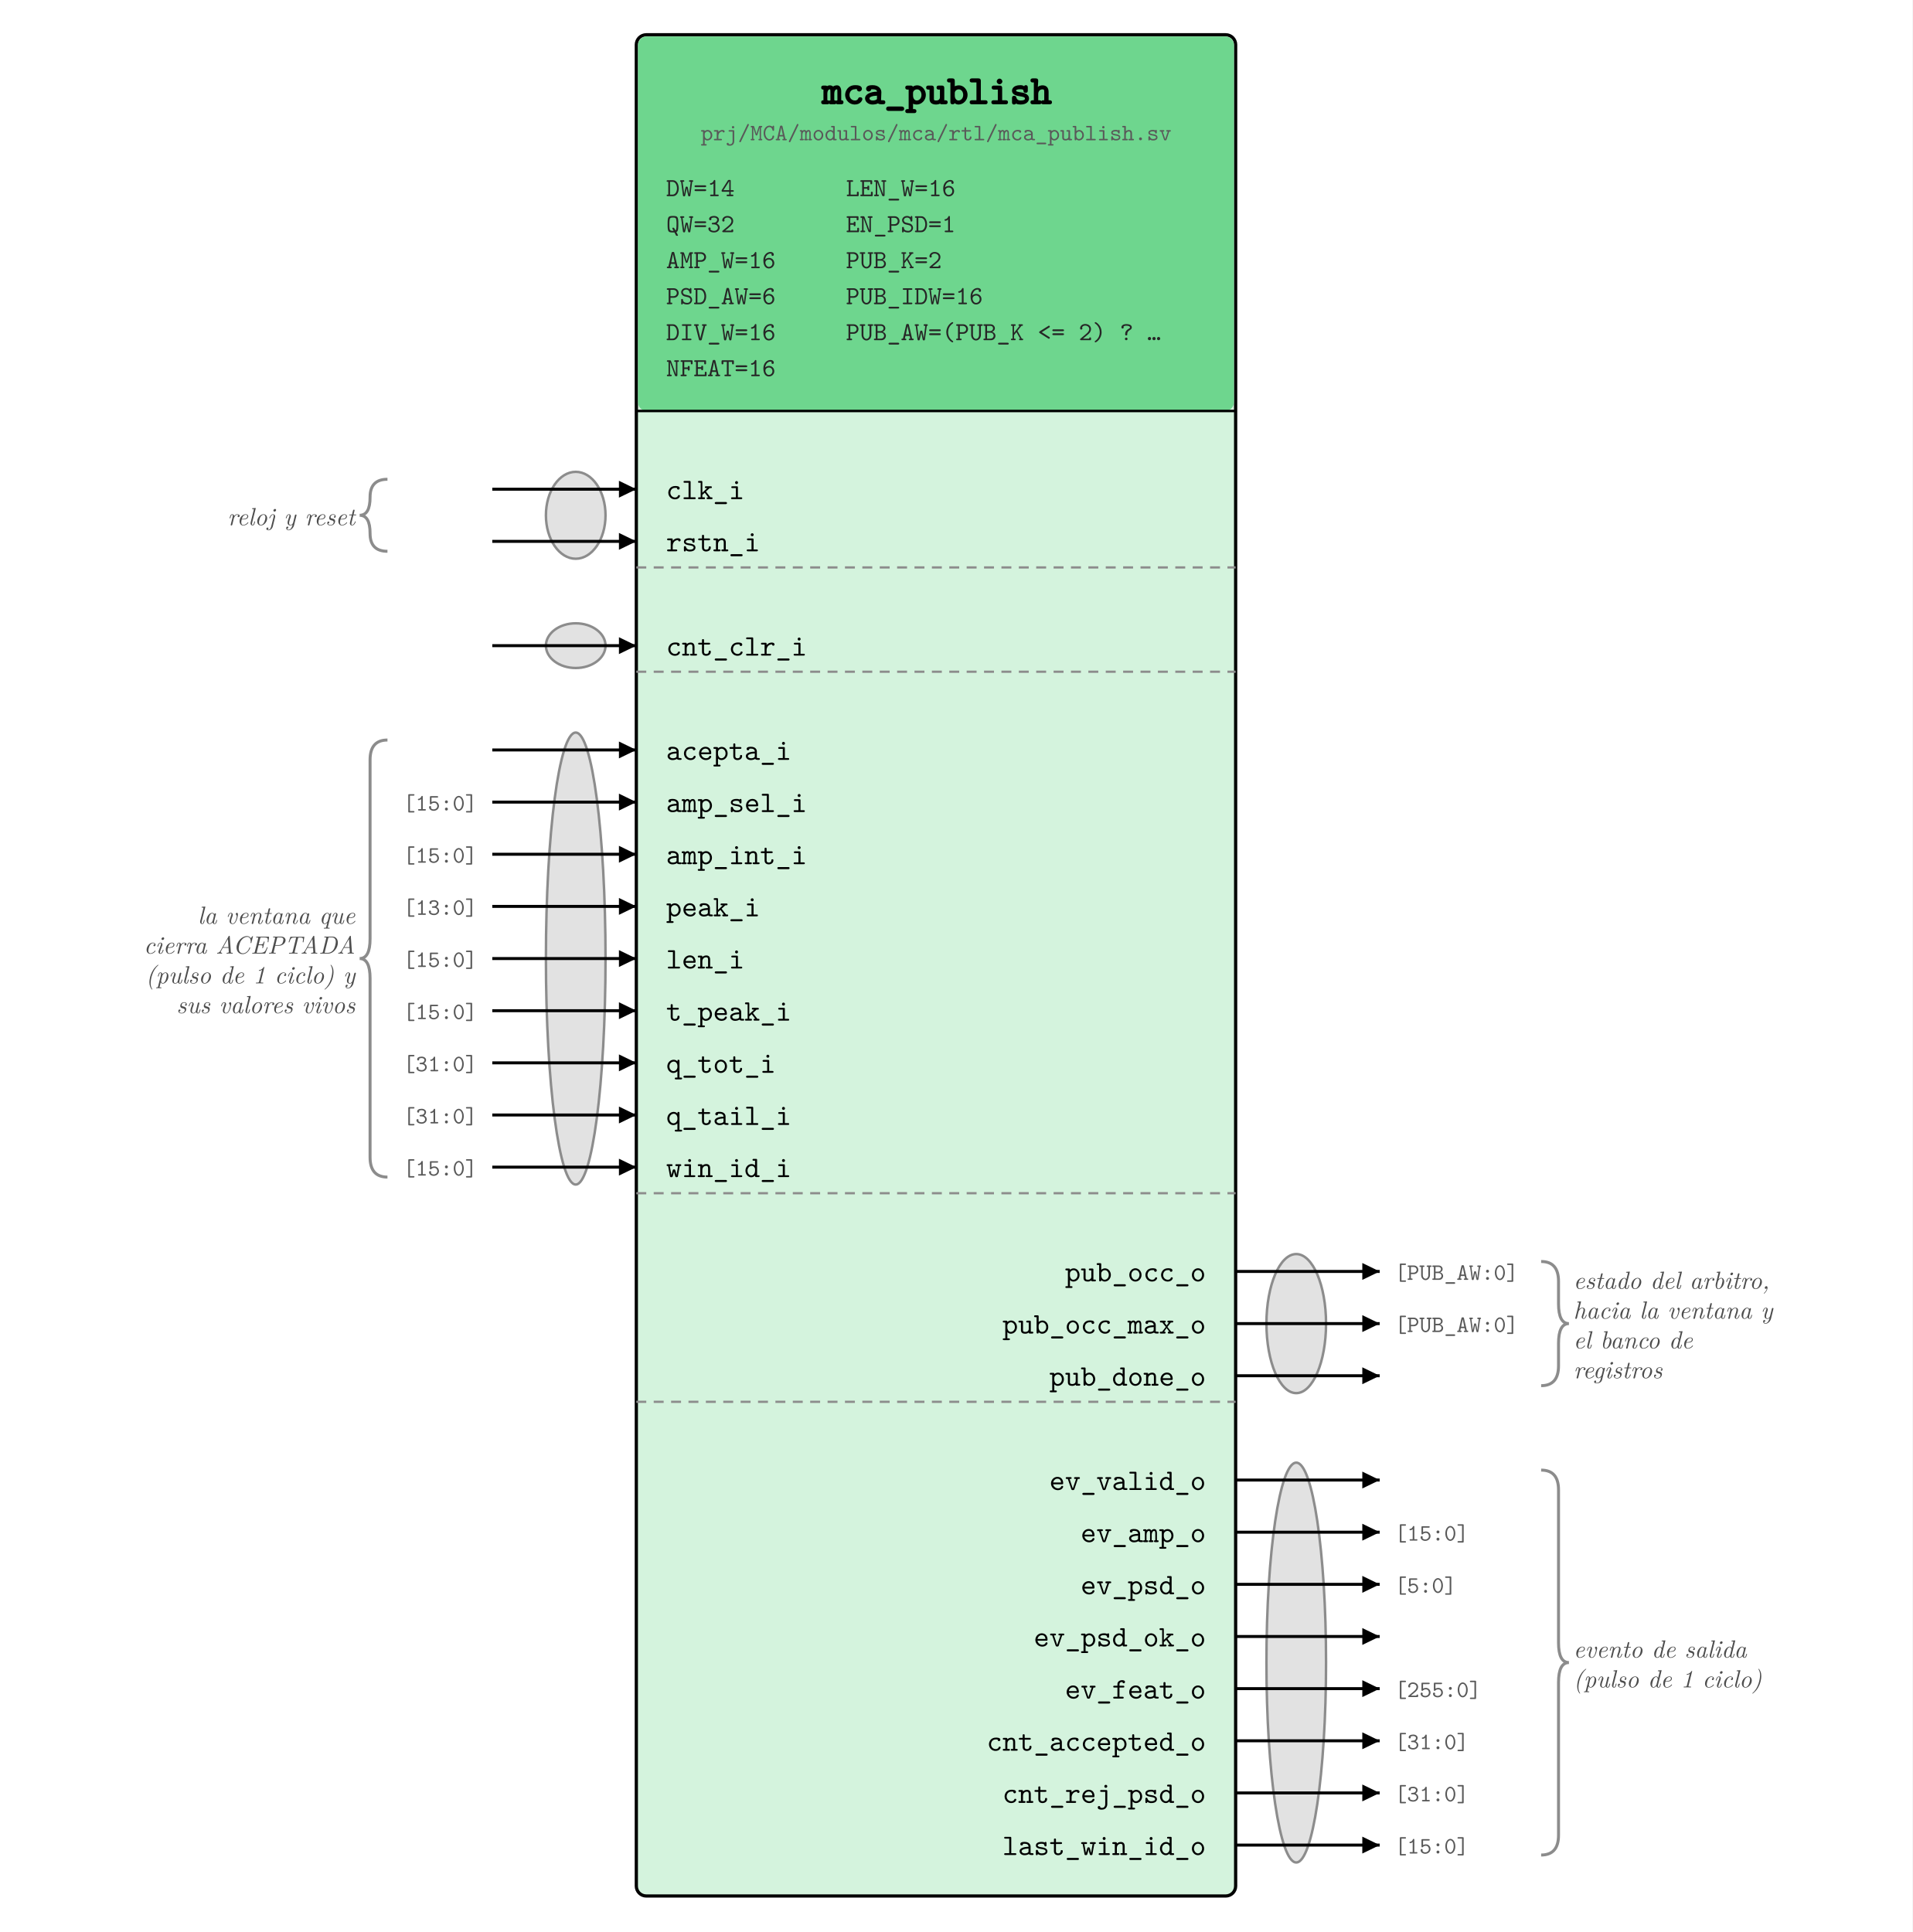
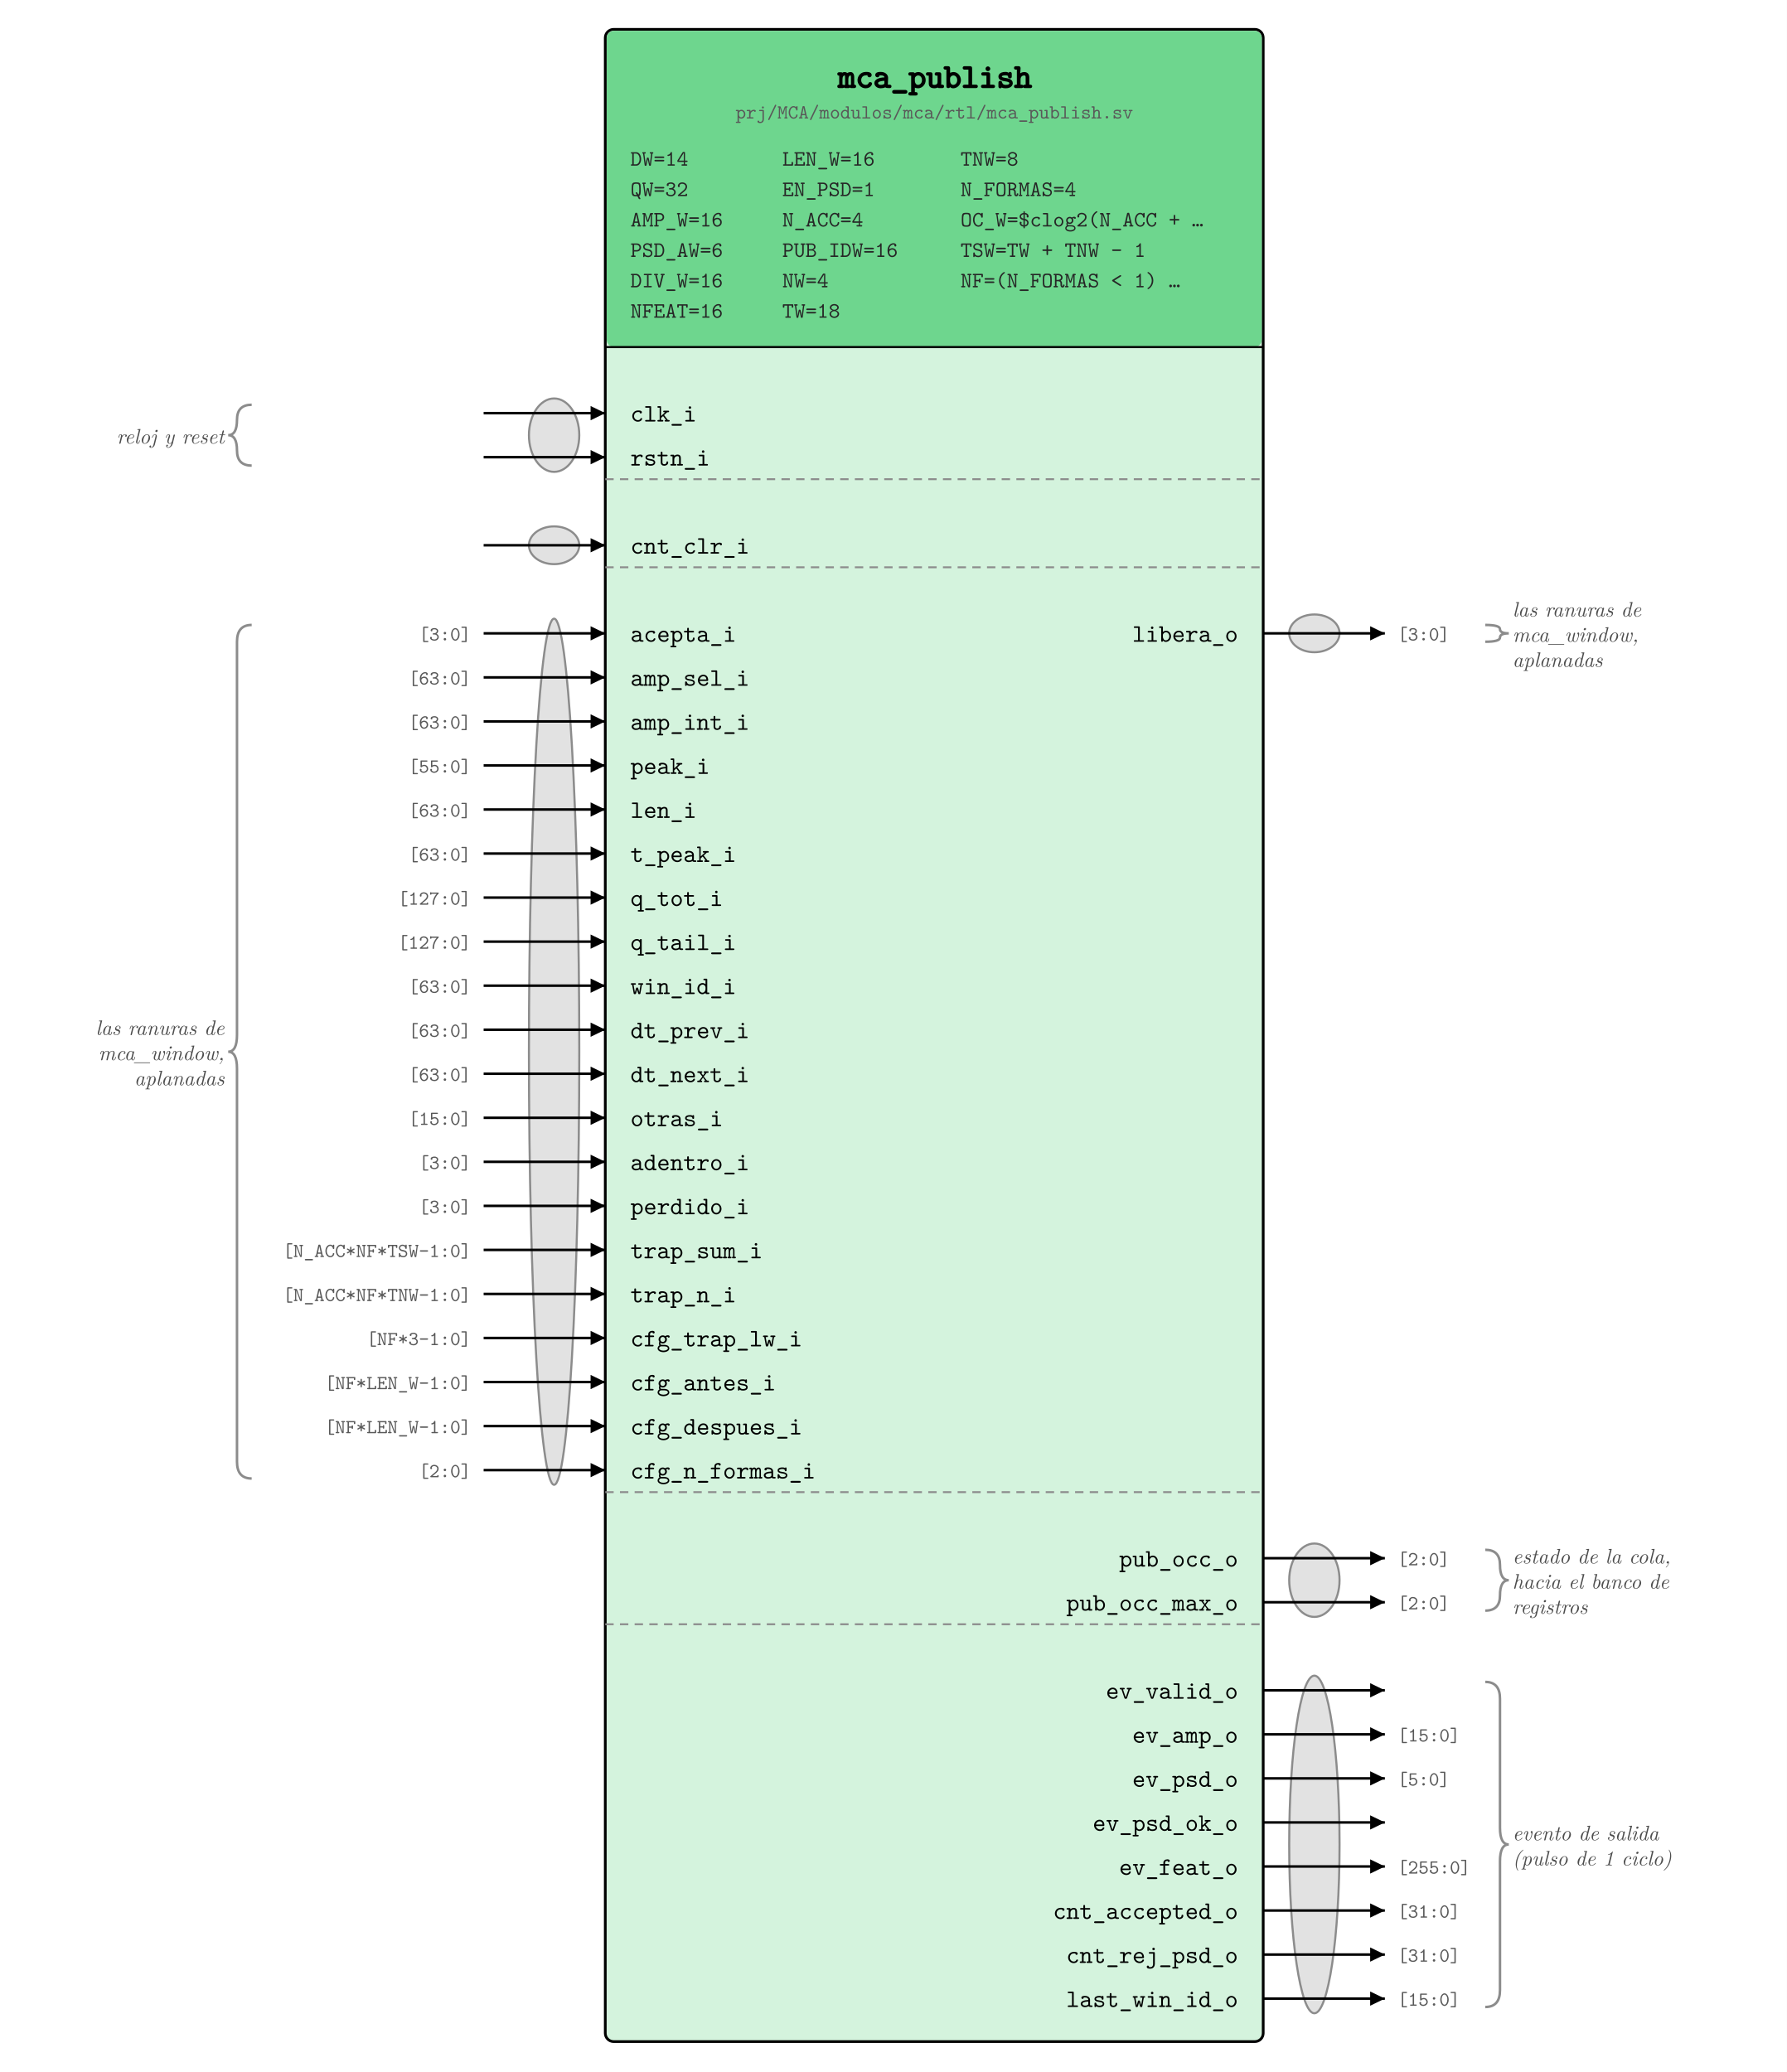
- <svg xmlns="http://www.w3.org/2000/svg" width="770" height="778" viewBox="0 0 770 778" font-family="&quot;Latin Modern Mono&quot;,&quot;CMU Typewriter Text&quot;,ui-monospace,SFMono-Regular,Menlo,Consolas,monospace">
+ <svg xmlns="http://www.w3.org/2000/svg" width="852" height="988" viewBox="0 0 852 988" font-family="&quot;Latin Modern Mono&quot;,&quot;CMU Typewriter Text&quot;,ui-monospace,SFMono-Regular,Menlo,Consolas,monospace">
  <style>
  .bg{fill:#ffffff}            .box{stroke:#000000;stroke-width:1.3}
  .hdr{stroke:none}
  .rule{stroke:#000000;stroke-width:1.0}
  .sep{stroke:#8c8c8c;stroke-width:0.9;stroke-dasharray:4 3}
  .pin{stroke:#000000;stroke-width:1.2;fill:none}
  .arr{fill:#000000;stroke:none}
  .nm{fill:#000000}            .wd{fill:#595959}
  .gp{fill:#4d4d4d;font-style:italic;font-family:"Latin Modern Roman","CMU Serif","Computer Modern Serif",Georgia,serif}
  .ti{fill:#000000;font-weight:700} .sb{fill:#595959} .pr{fill:#262626}
  .lg{fill:#4d4d4d;font-family:"Latin Modern Roman","CMU Serif","Computer Modern Serif",Georgia,serif}
  /* Tintes planos y no fill-opacity: hay renderers de SVG a PNG que ignoran la
     opacidad y dejan la elipse maciza, tapando los cables que abarca. */
  .brc{fill:none;stroke:#8c8c8c;stroke-width:1.2}
  .bus {fill:#e2e2e2;stroke:#8c8c8c;stroke-width:1.0}
  .busm{fill:#fdddbc;stroke:#000000;stroke-width:1.1}
  .buss{fill:#f8c6c6;stroke:#000000;stroke-width:1.1}
  .dotm{fill:#fccea0;stroke:#000000;stroke-width:1.1}
  .dots{fill:#f08080;stroke:#000000;stroke-width:1.1}
</style>
-   <rect class="bg" x="0" y="0" width="770" height="778" />
-   <rect class="box" x="256.2" y="14.0" width="241.3" height="749.5" rx="4" fill="#d4f3dd" />
-   <rect class="hdr" x="256.9" y="14.7" width="239.9" height="150.8" rx="3.5" fill="#6ed68e" />
-   <text class="ti" x="376.9" y="42.0" font-size="16" text-anchor="middle">mca_publish</text>
-   <text class="sb" x="376.9" y="56.5" font-size="9.5" text-anchor="middle">prj/MCA/modulos/mca/rtl/mca_publish.sv</text>
-   <text class="pr" x="268.2" y="79.0" font-size="10.5">DW=14</text>
-   <text class="pr" x="268.2" y="93.5" font-size="10.5">QW=32</text>
-   <text class="pr" x="268.2" y="108.0" font-size="10.5">AMP_W=16</text>
-   <text class="pr" x="268.2" y="122.5" font-size="10.5">PSD_AW=6</text>
-   <text class="pr" x="268.2" y="137.0" font-size="10.5">DIV_W=16</text>
-   <text class="pr" x="268.2" y="151.5" font-size="10.5">NFEAT=16</text>
-   <text class="pr" x="340.6" y="79.0" font-size="10.5">LEN_W=16</text>
-   <text class="pr" x="340.6" y="93.5" font-size="10.5">EN_PSD=1</text>
-   <text class="pr" x="340.6" y="108.0" font-size="10.5">PUB_K=2</text>
-   <text class="pr" x="340.6" y="122.5" font-size="10.5">PUB_IDW=16</text>
-   <text class="pr" x="340.6" y="137.0" font-size="10.5">PUB_AW=(PUB_K &lt;= 2) ? …</text>
-   <line class="rule" x1="256.2" y1="165.5" x2="497.5" y2="165.5" />
-   <ellipse class="bus" cx="231.8" cy="207.5" rx="12.0" ry="17.5" />
-   <path class="brc" d="M156.0,193.0 Q149.0,193.0 149.0,200.2 L149.0,200.2 Q149.0,207.5 144.8,207.5 Q149.0,207.5 149.0,214.8 L149.0,214.8 Q149.0,222.0 156.0,222.0" />
-   <text class="gp" x="143.0" y="211.5" font-size="10" text-anchor="end">reloj y reset</text>
-   <line class="pin" x1="198.2" y1="197.0" x2="256.2" y2="197.0" />
-   <path class="arr" d="M249.2,193.6 L256.2,197.0 L249.2,200.4 Z" />
-   <text class="nm" x="268.2" y="201.0" font-size="12">clk_i</text>
-   <line class="pin" x1="198.2" y1="218.0" x2="256.2" y2="218.0" />
-   <path class="arr" d="M249.2,214.6 L256.2,218.0 L249.2,221.4 Z" />
-   <text class="nm" x="268.2" y="222.0" font-size="12">rstn_i</text>
-   <line class="sep" x1="256.2" y1="228.5" x2="497.5" y2="228.5" />
-   <ellipse class="bus" cx="231.8" cy="260.0" rx="12.0" ry="9.0" />
-   <line class="pin" x1="198.2" y1="260.0" x2="256.2" y2="260.0" />
-   <path class="arr" d="M249.2,256.6 L256.2,260.0 L249.2,263.4 Z" />
-   <text class="nm" x="268.2" y="264.0" font-size="12">cnt_clr_i</text>
-   <line class="sep" x1="256.2" y1="270.5" x2="497.5" y2="270.5" />
-   <ellipse class="bus" cx="231.8" cy="386.0" rx="12.0" ry="91.0" />
-   <path class="brc" d="M156.0,298.0 Q149.0,298.0 149.0,306.0 L149.0,378.0 Q149.0,386.0 144.8,386.0 Q149.0,386.0 149.0,394.0 L149.0,466.0 Q149.0,474.0 156.0,474.0" />
-   <text class="gp" x="143.0" y="372.0" font-size="10" text-anchor="end">la ventana que</text>
-   <text class="gp" x="143.0" y="384.0" font-size="10" text-anchor="end">cierra ACEPTADA</text>
-   <text class="gp" x="143.0" y="396.0" font-size="10" text-anchor="end">(pulso de 1 ciclo) y</text>
-   <text class="gp" x="143.0" y="408.0" font-size="10" text-anchor="end">sus valores vivos</text>
-   <line class="pin" x1="198.2" y1="302.0" x2="256.2" y2="302.0" />
-   <path class="arr" d="M249.2,298.6 L256.2,302.0 L249.2,305.4 Z" />
-   <text class="nm" x="268.2" y="306.0" font-size="12">acepta_i</text>
-   <line class="pin" x1="198.2" y1="323.0" x2="256.2" y2="323.0" />
-   <path class="arr" d="M249.2,319.6 L256.2,323.0 L249.2,326.4 Z" />
-   <text class="wd" x="192.2" y="326.4" font-size="9.5" text-anchor="end">[15:0]</text>
-   <text class="nm" x="268.2" y="327.0" font-size="12">amp_sel_i</text>
-   <line class="pin" x1="198.2" y1="344.0" x2="256.2" y2="344.0" />
-   <path class="arr" d="M249.2,340.6 L256.2,344.0 L249.2,347.4 Z" />
-   <text class="wd" x="192.2" y="347.4" font-size="9.5" text-anchor="end">[15:0]</text>
-   <text class="nm" x="268.2" y="348.0" font-size="12">amp_int_i</text>
-   <line class="pin" x1="198.2" y1="365.0" x2="256.2" y2="365.0" />
-   <path class="arr" d="M249.2,361.6 L256.2,365.0 L249.2,368.4 Z" />
-   <text class="wd" x="192.2" y="368.4" font-size="9.5" text-anchor="end">[13:0]</text>
-   <text class="nm" x="268.2" y="369.0" font-size="12">peak_i</text>
-   <line class="pin" x1="198.2" y1="386.0" x2="256.2" y2="386.0" />
-   <path class="arr" d="M249.2,382.6 L256.2,386.0 L249.2,389.4 Z" />
-   <text class="wd" x="192.2" y="389.4" font-size="9.5" text-anchor="end">[15:0]</text>
-   <text class="nm" x="268.2" y="390.0" font-size="12">len_i</text>
-   <line class="pin" x1="198.2" y1="407.0" x2="256.2" y2="407.0" />
-   <path class="arr" d="M249.2,403.6 L256.2,407.0 L249.2,410.4 Z" />
-   <text class="wd" x="192.2" y="410.4" font-size="9.5" text-anchor="end">[15:0]</text>
-   <text class="nm" x="268.2" y="411.0" font-size="12">t_peak_i</text>
-   <line class="pin" x1="198.2" y1="428.0" x2="256.2" y2="428.0" />
-   <path class="arr" d="M249.2,424.6 L256.2,428.0 L249.2,431.4 Z" />
-   <text class="wd" x="192.2" y="431.4" font-size="9.5" text-anchor="end">[31:0]</text>
-   <text class="nm" x="268.2" y="432.0" font-size="12">q_tot_i</text>
-   <line class="pin" x1="198.2" y1="449.0" x2="256.2" y2="449.0" />
-   <path class="arr" d="M249.2,445.6 L256.2,449.0 L249.2,452.4 Z" />
-   <text class="wd" x="192.2" y="452.4" font-size="9.5" text-anchor="end">[31:0]</text>
-   <text class="nm" x="268.2" y="453.0" font-size="12">q_tail_i</text>
-   <line class="pin" x1="198.2" y1="470.0" x2="256.2" y2="470.0" />
-   <path class="arr" d="M249.2,466.6 L256.2,470.0 L249.2,473.4 Z" />
-   <text class="wd" x="192.2" y="473.4" font-size="9.5" text-anchor="end">[15:0]</text>
-   <text class="nm" x="268.2" y="474.0" font-size="12">win_id_i</text>
-   <line class="sep" x1="256.2" y1="480.5" x2="497.5" y2="480.5" />
-   <ellipse class="bus" cx="521.9" cy="533.0" rx="12.0" ry="28.0" />
-   <path class="brc" d="M620.5,508.0 Q627.5,508.0 627.5,516.0 L627.5,525.0 Q627.5,533.0 631.7,533.0 Q627.5,533.0 627.5,541.0 L627.5,550.0 Q627.5,558.0 620.5,558.0" />
-   <text class="gp" x="633.5" y="519.0" font-size="10" text-anchor="start">estado del arbitro,</text>
-   <text class="gp" x="633.5" y="531.0" font-size="10" text-anchor="start">hacia la ventana y</text>
-   <text class="gp" x="633.5" y="543.0" font-size="10" text-anchor="start">el banco de</text>
-   <text class="gp" x="633.5" y="555.0" font-size="10" text-anchor="start">registros</text>
-   <line class="pin" x1="497.5" y1="512.0" x2="555.5" y2="512.0" />
-   <path class="arr" d="M548.5,508.6 L555.5,512.0 L548.5,515.4 Z" />
-   <text class="wd" x="561.5" y="515.4" font-size="9.5">[PUB_AW:0]</text>
-   <text class="nm" x="485.5" y="516.0" font-size="12" text-anchor="end">pub_occ_o</text>
-   <line class="pin" x1="497.5" y1="533.0" x2="555.5" y2="533.0" />
-   <path class="arr" d="M548.5,529.6 L555.5,533.0 L548.5,536.4 Z" />
-   <text class="wd" x="561.5" y="536.4" font-size="9.5">[PUB_AW:0]</text>
-   <text class="nm" x="485.5" y="537.0" font-size="12" text-anchor="end">pub_occ_max_o</text>
-   <line class="pin" x1="497.5" y1="554.0" x2="555.5" y2="554.0" />
-   <path class="arr" d="M548.5,550.6 L555.5,554.0 L548.5,557.4 Z" />
-   <text class="nm" x="485.5" y="558.0" font-size="12" text-anchor="end">pub_done_o</text>
-   <line class="sep" x1="256.2" y1="564.5" x2="497.5" y2="564.5" />
-   <ellipse class="bus" cx="521.9" cy="669.5" rx="12.0" ry="80.5" />
-   <path class="brc" d="M620.5,592.0 Q627.5,592.0 627.5,600.0 L627.5,661.5 Q627.5,669.5 631.7,669.5 Q627.5,669.5 627.5,677.5 L627.5,739.0 Q627.5,747.0 620.5,747.0" />
-   <text class="gp" x="633.5" y="667.5" font-size="10" text-anchor="start">evento de salida</text>
-   <text class="gp" x="633.5" y="679.5" font-size="10" text-anchor="start">(pulso de 1 ciclo)</text>
-   <line class="pin" x1="497.5" y1="596.0" x2="555.5" y2="596.0" />
-   <path class="arr" d="M548.5,592.6 L555.5,596.0 L548.5,599.4 Z" />
-   <text class="nm" x="485.5" y="600.0" font-size="12" text-anchor="end">ev_valid_o</text>
-   <line class="pin" x1="497.5" y1="617.0" x2="555.5" y2="617.0" />
-   <path class="arr" d="M548.5,613.6 L555.5,617.0 L548.5,620.4 Z" />
-   <text class="wd" x="561.5" y="620.4" font-size="9.5">[15:0]</text>
-   <text class="nm" x="485.5" y="621.0" font-size="12" text-anchor="end">ev_amp_o</text>
-   <line class="pin" x1="497.5" y1="638.0" x2="555.5" y2="638.0" />
-   <path class="arr" d="M548.5,634.6 L555.5,638.0 L548.5,641.4 Z" />
-   <text class="wd" x="561.5" y="641.4" font-size="9.5">[5:0]</text>
-   <text class="nm" x="485.5" y="642.0" font-size="12" text-anchor="end">ev_psd_o</text>
-   <line class="pin" x1="497.5" y1="659.0" x2="555.5" y2="659.0" />
-   <path class="arr" d="M548.5,655.6 L555.5,659.0 L548.5,662.4 Z" />
-   <text class="nm" x="485.5" y="663.0" font-size="12" text-anchor="end">ev_psd_ok_o</text>
-   <line class="pin" x1="497.5" y1="680.0" x2="555.5" y2="680.0" />
-   <path class="arr" d="M548.5,676.6 L555.5,680.0 L548.5,683.4 Z" />
-   <text class="wd" x="561.5" y="683.4" font-size="9.5">[255:0]</text>
-   <text class="nm" x="485.5" y="684.0" font-size="12" text-anchor="end">ev_feat_o</text>
-   <line class="pin" x1="497.5" y1="701.0" x2="555.5" y2="701.0" />
-   <path class="arr" d="M548.5,697.6 L555.5,701.0 L548.5,704.4 Z" />
-   <text class="wd" x="561.5" y="704.4" font-size="9.5">[31:0]</text>
-   <text class="nm" x="485.5" y="705.0" font-size="12" text-anchor="end">cnt_accepted_o</text>
-   <line class="pin" x1="497.5" y1="722.0" x2="555.5" y2="722.0" />
-   <path class="arr" d="M548.5,718.6 L555.5,722.0 L548.5,725.4 Z" />
-   <text class="wd" x="561.5" y="725.4" font-size="9.5">[31:0]</text>
-   <text class="nm" x="485.5" y="726.0" font-size="12" text-anchor="end">cnt_rej_psd_o</text>
-   <line class="pin" x1="497.5" y1="743.0" x2="555.5" y2="743.0" />
-   <path class="arr" d="M548.5,739.6 L555.5,743.0 L548.5,746.4 Z" />
-   <text class="wd" x="561.5" y="746.4" font-size="9.5">[15:0]</text>
-   <text class="nm" x="485.5" y="747.0" font-size="12" text-anchor="end">last_win_id_o</text>
+   <rect class="bg" x="0" y="0" width="852" height="988" />
+   <rect class="box" x="288.6" y="14.0" width="313.7" height="959.5" rx="4" fill="#d4f3dd" />
+   <rect class="hdr" x="289.3" y="14.7" width="312.3" height="150.8" rx="3.5" fill="#6ed68e" />
+   <text class="ti" x="445.5" y="42.0" font-size="16" text-anchor="middle">mca_publish</text>
+   <text class="sb" x="445.5" y="56.5" font-size="9.5" text-anchor="middle">prj/MCA/modulos/mca/rtl/mca_publish.sv</text>
+   <text class="pr" x="300.6" y="79.0" font-size="10.5">DW=14</text>
+   <text class="pr" x="300.6" y="93.5" font-size="10.5">QW=32</text>
+   <text class="pr" x="300.6" y="108.0" font-size="10.5">AMP_W=16</text>
+   <text class="pr" x="300.6" y="122.5" font-size="10.5">PSD_AW=6</text>
+   <text class="pr" x="300.6" y="137.0" font-size="10.5">DIV_W=16</text>
+   <text class="pr" x="300.6" y="151.5" font-size="10.5">NFEAT=16</text>
+   <text class="pr" x="373.0" y="79.0" font-size="10.5">LEN_W=16</text>
+   <text class="pr" x="373.0" y="93.5" font-size="10.5">EN_PSD=1</text>
+   <text class="pr" x="373.0" y="108.0" font-size="10.5">N_ACC=4</text>
+   <text class="pr" x="373.0" y="122.5" font-size="10.5">PUB_IDW=16</text>
+   <text class="pr" x="373.0" y="137.0" font-size="10.5">NW=4</text>
+   <text class="pr" x="373.0" y="151.5" font-size="10.5">TW=18</text>
+   <text class="pr" x="458.0" y="79.0" font-size="10.5">TNW=8</text>
+   <text class="pr" x="458.0" y="93.5" font-size="10.5">N_FORMAS=4</text>
+   <text class="pr" x="458.0" y="108.0" font-size="10.5">OC_W=$clog2(N_ACC + …</text>
+   <text class="pr" x="458.0" y="122.5" font-size="10.5">TSW=TW + TNW - 1</text>
+   <text class="pr" x="458.0" y="137.0" font-size="10.5">NF=(N_FORMAS &lt; 1) …</text>
+   <line class="rule" x1="288.6" y1="165.5" x2="602.3" y2="165.5" />
+   <ellipse class="bus" cx="264.2" cy="207.5" rx="12.0" ry="17.5" />
+   <path class="brc" d="M120.0,193.0 Q113.0,193.0 113.0,200.2 L113.0,200.2 Q113.0,207.5 108.8,207.5 Q113.0,207.5 113.0,214.8 L113.0,214.8 Q113.0,222.0 120.0,222.0" />
+   <text class="gp" x="107.0" y="211.5" font-size="10" text-anchor="end">reloj y reset</text>
+   <line class="pin" x1="230.6" y1="197.0" x2="288.6" y2="197.0" />
+   <path class="arr" d="M281.6,193.6 L288.6,197.0 L281.6,200.4 Z" />
+   <text class="nm" x="300.6" y="201.0" font-size="12">clk_i</text>
+   <line class="pin" x1="230.6" y1="218.0" x2="288.6" y2="218.0" />
+   <path class="arr" d="M281.6,214.6 L288.6,218.0 L281.6,221.4 Z" />
+   <text class="nm" x="300.6" y="222.0" font-size="12">rstn_i</text>
+   <line class="sep" x1="288.6" y1="228.5" x2="602.3" y2="228.5" />
+   <ellipse class="bus" cx="264.2" cy="260.0" rx="12.0" ry="9.0" />
+   <line class="pin" x1="230.6" y1="260.0" x2="288.6" y2="260.0" />
+   <path class="arr" d="M281.6,256.6 L288.6,260.0 L281.6,263.4 Z" />
+   <text class="nm" x="300.6" y="264.0" font-size="12">cnt_clr_i</text>
+   <line class="sep" x1="288.6" y1="270.5" x2="602.3" y2="270.5" />
+   <ellipse class="bus" cx="264.2" cy="501.5" rx="12.0" ry="206.5" />
+   <path class="brc" d="M120.0,298.0 Q113.0,298.0 113.0,306.0 L113.0,493.5 Q113.0,501.5 108.8,501.5 Q113.0,501.5 113.0,509.5 L113.0,697.0 Q113.0,705.0 120.0,705.0" />
+   <text class="gp" x="107.0" y="493.5" font-size="10" text-anchor="end">las ranuras de</text>
+   <text class="gp" x="107.0" y="505.5" font-size="10" text-anchor="end">mca_window,</text>
+   <text class="gp" x="107.0" y="517.5" font-size="10" text-anchor="end">aplanadas</text>
+   <ellipse class="bus" cx="626.7" cy="302.0" rx="12.0" ry="9.0" />
+   <path class="brc" d="M708.2,298.0 Q715.2,298.0 715.2,300.0 L715.2,300.0 Q715.2,302.0 719.4,302.0 Q715.2,302.0 715.2,304.0 L715.2,304.0 Q715.2,306.0 708.2,306.0" />
+   <text class="gp" x="721.2" y="294.0" font-size="10" text-anchor="start">las ranuras de</text>
+   <text class="gp" x="721.2" y="306.0" font-size="10" text-anchor="start">mca_window,</text>
+   <text class="gp" x="721.2" y="318.0" font-size="10" text-anchor="start">aplanadas</text>
+   <line class="pin" x1="230.6" y1="302.0" x2="288.6" y2="302.0" />
+   <path class="arr" d="M281.6,298.6 L288.6,302.0 L281.6,305.4 Z" />
+   <text class="wd" x="224.6" y="305.4" font-size="9.5" text-anchor="end">[3:0]</text>
+   <text class="nm" x="300.6" y="306.0" font-size="12">acepta_i</text>
+   <line class="pin" x1="230.6" y1="323.0" x2="288.6" y2="323.0" />
+   <path class="arr" d="M281.6,319.6 L288.6,323.0 L281.6,326.4 Z" />
+   <text class="wd" x="224.6" y="326.4" font-size="9.5" text-anchor="end">[63:0]</text>
+   <text class="nm" x="300.6" y="327.0" font-size="12">amp_sel_i</text>
+   <line class="pin" x1="230.6" y1="344.0" x2="288.6" y2="344.0" />
+   <path class="arr" d="M281.6,340.6 L288.6,344.0 L281.6,347.4 Z" />
+   <text class="wd" x="224.6" y="347.4" font-size="9.5" text-anchor="end">[63:0]</text>
+   <text class="nm" x="300.6" y="348.0" font-size="12">amp_int_i</text>
+   <line class="pin" x1="230.6" y1="365.0" x2="288.6" y2="365.0" />
+   <path class="arr" d="M281.6,361.6 L288.6,365.0 L281.6,368.4 Z" />
+   <text class="wd" x="224.6" y="368.4" font-size="9.5" text-anchor="end">[55:0]</text>
+   <text class="nm" x="300.6" y="369.0" font-size="12">peak_i</text>
+   <line class="pin" x1="230.6" y1="386.0" x2="288.6" y2="386.0" />
+   <path class="arr" d="M281.6,382.6 L288.6,386.0 L281.6,389.4 Z" />
+   <text class="wd" x="224.6" y="389.4" font-size="9.5" text-anchor="end">[63:0]</text>
+   <text class="nm" x="300.6" y="390.0" font-size="12">len_i</text>
+   <line class="pin" x1="230.6" y1="407.0" x2="288.6" y2="407.0" />
+   <path class="arr" d="M281.6,403.6 L288.6,407.0 L281.6,410.4 Z" />
+   <text class="wd" x="224.6" y="410.4" font-size="9.5" text-anchor="end">[63:0]</text>
+   <text class="nm" x="300.6" y="411.0" font-size="12">t_peak_i</text>
+   <line class="pin" x1="230.6" y1="428.0" x2="288.6" y2="428.0" />
+   <path class="arr" d="M281.6,424.6 L288.6,428.0 L281.6,431.4 Z" />
+   <text class="wd" x="224.6" y="431.4" font-size="9.5" text-anchor="end">[127:0]</text>
+   <text class="nm" x="300.6" y="432.0" font-size="12">q_tot_i</text>
+   <line class="pin" x1="230.6" y1="449.0" x2="288.6" y2="449.0" />
+   <path class="arr" d="M281.6,445.6 L288.6,449.0 L281.6,452.4 Z" />
+   <text class="wd" x="224.6" y="452.4" font-size="9.5" text-anchor="end">[127:0]</text>
+   <text class="nm" x="300.6" y="453.0" font-size="12">q_tail_i</text>
+   <line class="pin" x1="230.6" y1="470.0" x2="288.6" y2="470.0" />
+   <path class="arr" d="M281.6,466.6 L288.6,470.0 L281.6,473.4 Z" />
+   <text class="wd" x="224.6" y="473.4" font-size="9.5" text-anchor="end">[63:0]</text>
+   <text class="nm" x="300.6" y="474.0" font-size="12">win_id_i</text>
+   <line class="pin" x1="230.6" y1="491.0" x2="288.6" y2="491.0" />
+   <path class="arr" d="M281.6,487.6 L288.6,491.0 L281.6,494.4 Z" />
+   <text class="wd" x="224.6" y="494.4" font-size="9.5" text-anchor="end">[63:0]</text>
+   <text class="nm" x="300.6" y="495.0" font-size="12">dt_prev_i</text>
+   <line class="pin" x1="230.6" y1="512.0" x2="288.6" y2="512.0" />
+   <path class="arr" d="M281.6,508.6 L288.6,512.0 L281.6,515.4 Z" />
+   <text class="wd" x="224.6" y="515.4" font-size="9.5" text-anchor="end">[63:0]</text>
+   <text class="nm" x="300.6" y="516.0" font-size="12">dt_next_i</text>
+   <line class="pin" x1="230.6" y1="533.0" x2="288.6" y2="533.0" />
+   <path class="arr" d="M281.6,529.6 L288.6,533.0 L281.6,536.4 Z" />
+   <text class="wd" x="224.6" y="536.4" font-size="9.5" text-anchor="end">[15:0]</text>
+   <text class="nm" x="300.6" y="537.0" font-size="12">otras_i</text>
+   <line class="pin" x1="230.6" y1="554.0" x2="288.6" y2="554.0" />
+   <path class="arr" d="M281.6,550.6 L288.6,554.0 L281.6,557.4 Z" />
+   <text class="wd" x="224.6" y="557.4" font-size="9.5" text-anchor="end">[3:0]</text>
+   <text class="nm" x="300.6" y="558.0" font-size="12">adentro_i</text>
+   <line class="pin" x1="230.6" y1="575.0" x2="288.6" y2="575.0" />
+   <path class="arr" d="M281.6,571.6 L288.6,575.0 L281.6,578.4 Z" />
+   <text class="wd" x="224.6" y="578.4" font-size="9.5" text-anchor="end">[3:0]</text>
+   <text class="nm" x="300.6" y="579.0" font-size="12">perdido_i</text>
+   <line class="pin" x1="230.6" y1="596.0" x2="288.6" y2="596.0" />
+   <path class="arr" d="M281.6,592.6 L288.6,596.0 L281.6,599.4 Z" />
+   <text class="wd" x="224.6" y="599.4" font-size="9.5" text-anchor="end">[N_ACC*NF*TSW-1:0]</text>
+   <text class="nm" x="300.6" y="600.0" font-size="12">trap_sum_i</text>
+   <line class="pin" x1="230.6" y1="617.0" x2="288.6" y2="617.0" />
+   <path class="arr" d="M281.6,613.6 L288.6,617.0 L281.6,620.4 Z" />
+   <text class="wd" x="224.6" y="620.4" font-size="9.5" text-anchor="end">[N_ACC*NF*TNW-1:0]</text>
+   <text class="nm" x="300.6" y="621.0" font-size="12">trap_n_i</text>
+   <line class="pin" x1="230.6" y1="638.0" x2="288.6" y2="638.0" />
+   <path class="arr" d="M281.6,634.6 L288.6,638.0 L281.6,641.4 Z" />
+   <text class="wd" x="224.6" y="641.4" font-size="9.5" text-anchor="end">[NF*3-1:0]</text>
+   <text class="nm" x="300.6" y="642.0" font-size="12">cfg_trap_lw_i</text>
+   <line class="pin" x1="230.6" y1="659.0" x2="288.6" y2="659.0" />
+   <path class="arr" d="M281.6,655.6 L288.6,659.0 L281.6,662.4 Z" />
+   <text class="wd" x="224.6" y="662.4" font-size="9.5" text-anchor="end">[NF*LEN_W-1:0]</text>
+   <text class="nm" x="300.6" y="663.0" font-size="12">cfg_antes_i</text>
+   <line class="pin" x1="230.6" y1="680.0" x2="288.6" y2="680.0" />
+   <path class="arr" d="M281.6,676.6 L288.6,680.0 L281.6,683.4 Z" />
+   <text class="wd" x="224.6" y="683.4" font-size="9.5" text-anchor="end">[NF*LEN_W-1:0]</text>
+   <text class="nm" x="300.6" y="684.0" font-size="12">cfg_despues_i</text>
+   <line class="pin" x1="230.6" y1="701.0" x2="288.6" y2="701.0" />
+   <path class="arr" d="M281.6,697.6 L288.6,701.0 L281.6,704.4 Z" />
+   <text class="wd" x="224.6" y="704.4" font-size="9.5" text-anchor="end">[2:0]</text>
+   <text class="nm" x="300.6" y="705.0" font-size="12">cfg_n_formas_i</text>
+   <line class="pin" x1="602.3" y1="302.0" x2="660.3" y2="302.0" />
+   <path class="arr" d="M653.3,298.6 L660.3,302.0 L653.3,305.4 Z" />
+   <text class="wd" x="666.3" y="305.4" font-size="9.5">[3:0]</text>
+   <text class="nm" x="590.3" y="306.0" font-size="12" text-anchor="end">libera_o</text>
+   <line class="sep" x1="288.6" y1="711.5" x2="602.3" y2="711.5" />
+   <ellipse class="bus" cx="626.7" cy="753.5" rx="12.0" ry="17.5" />
+   <path class="brc" d="M708.2,739.0 Q715.2,739.0 715.2,746.2 L715.2,746.2 Q715.2,753.5 719.4,753.5 Q715.2,753.5 715.2,760.8 L715.2,760.8 Q715.2,768.0 708.2,768.0" />
+   <text class="gp" x="721.2" y="745.5" font-size="10" text-anchor="start">estado de la cola,</text>
+   <text class="gp" x="721.2" y="757.5" font-size="10" text-anchor="start">hacia el banco de</text>
+   <text class="gp" x="721.2" y="769.5" font-size="10" text-anchor="start">registros</text>
+   <line class="pin" x1="602.3" y1="743.0" x2="660.3" y2="743.0" />
+   <path class="arr" d="M653.3,739.6 L660.3,743.0 L653.3,746.4 Z" />
+   <text class="wd" x="666.3" y="746.4" font-size="9.5">[2:0]</text>
+   <text class="nm" x="590.3" y="747.0" font-size="12" text-anchor="end">pub_occ_o</text>
+   <line class="pin" x1="602.3" y1="764.0" x2="660.3" y2="764.0" />
+   <path class="arr" d="M653.3,760.6 L660.3,764.0 L653.3,767.4 Z" />
+   <text class="wd" x="666.3" y="767.4" font-size="9.5">[2:0]</text>
+   <text class="nm" x="590.3" y="768.0" font-size="12" text-anchor="end">pub_occ_max_o</text>
+   <line class="sep" x1="288.6" y1="774.5" x2="602.3" y2="774.5" />
+   <ellipse class="bus" cx="626.7" cy="879.5" rx="12.0" ry="80.5" />
+   <path class="brc" d="M708.2,802.0 Q715.2,802.0 715.2,810.0 L715.2,871.5 Q715.2,879.5 719.4,879.5 Q715.2,879.5 715.2,887.5 L715.2,949.0 Q715.2,957.0 708.2,957.0" />
+   <text class="gp" x="721.2" y="877.5" font-size="10" text-anchor="start">evento de salida</text>
+   <text class="gp" x="721.2" y="889.5" font-size="10" text-anchor="start">(pulso de 1 ciclo)</text>
+   <line class="pin" x1="602.3" y1="806.0" x2="660.3" y2="806.0" />
+   <path class="arr" d="M653.3,802.6 L660.3,806.0 L653.3,809.4 Z" />
+   <text class="nm" x="590.3" y="810.0" font-size="12" text-anchor="end">ev_valid_o</text>
+   <line class="pin" x1="602.3" y1="827.0" x2="660.3" y2="827.0" />
+   <path class="arr" d="M653.3,823.6 L660.3,827.0 L653.3,830.4 Z" />
+   <text class="wd" x="666.3" y="830.4" font-size="9.5">[15:0]</text>
+   <text class="nm" x="590.3" y="831.0" font-size="12" text-anchor="end">ev_amp_o</text>
+   <line class="pin" x1="602.3" y1="848.0" x2="660.3" y2="848.0" />
+   <path class="arr" d="M653.3,844.6 L660.3,848.0 L653.3,851.4 Z" />
+   <text class="wd" x="666.3" y="851.4" font-size="9.5">[5:0]</text>
+   <text class="nm" x="590.3" y="852.0" font-size="12" text-anchor="end">ev_psd_o</text>
+   <line class="pin" x1="602.3" y1="869.0" x2="660.3" y2="869.0" />
+   <path class="arr" d="M653.3,865.6 L660.3,869.0 L653.3,872.4 Z" />
+   <text class="nm" x="590.3" y="873.0" font-size="12" text-anchor="end">ev_psd_ok_o</text>
+   <line class="pin" x1="602.3" y1="890.0" x2="660.3" y2="890.0" />
+   <path class="arr" d="M653.3,886.6 L660.3,890.0 L653.3,893.4 Z" />
+   <text class="wd" x="666.3" y="893.4" font-size="9.5">[255:0]</text>
+   <text class="nm" x="590.3" y="894.0" font-size="12" text-anchor="end">ev_feat_o</text>
+   <line class="pin" x1="602.3" y1="911.0" x2="660.3" y2="911.0" />
+   <path class="arr" d="M653.3,907.6 L660.3,911.0 L653.3,914.4 Z" />
+   <text class="wd" x="666.3" y="914.4" font-size="9.5">[31:0]</text>
+   <text class="nm" x="590.3" y="915.0" font-size="12" text-anchor="end">cnt_accepted_o</text>
+   <line class="pin" x1="602.3" y1="932.0" x2="660.3" y2="932.0" />
+   <path class="arr" d="M653.3,928.6 L660.3,932.0 L653.3,935.4 Z" />
+   <text class="wd" x="666.3" y="935.4" font-size="9.5">[31:0]</text>
+   <text class="nm" x="590.3" y="936.0" font-size="12" text-anchor="end">cnt_rej_psd_o</text>
+   <line class="pin" x1="602.3" y1="953.0" x2="660.3" y2="953.0" />
+   <path class="arr" d="M653.3,949.6 L660.3,953.0 L653.3,956.4 Z" />
+   <text class="wd" x="666.3" y="956.4" font-size="9.5">[15:0]</text>
+   <text class="nm" x="590.3" y="957.0" font-size="12" text-anchor="end">last_win_id_o</text>
</svg>
